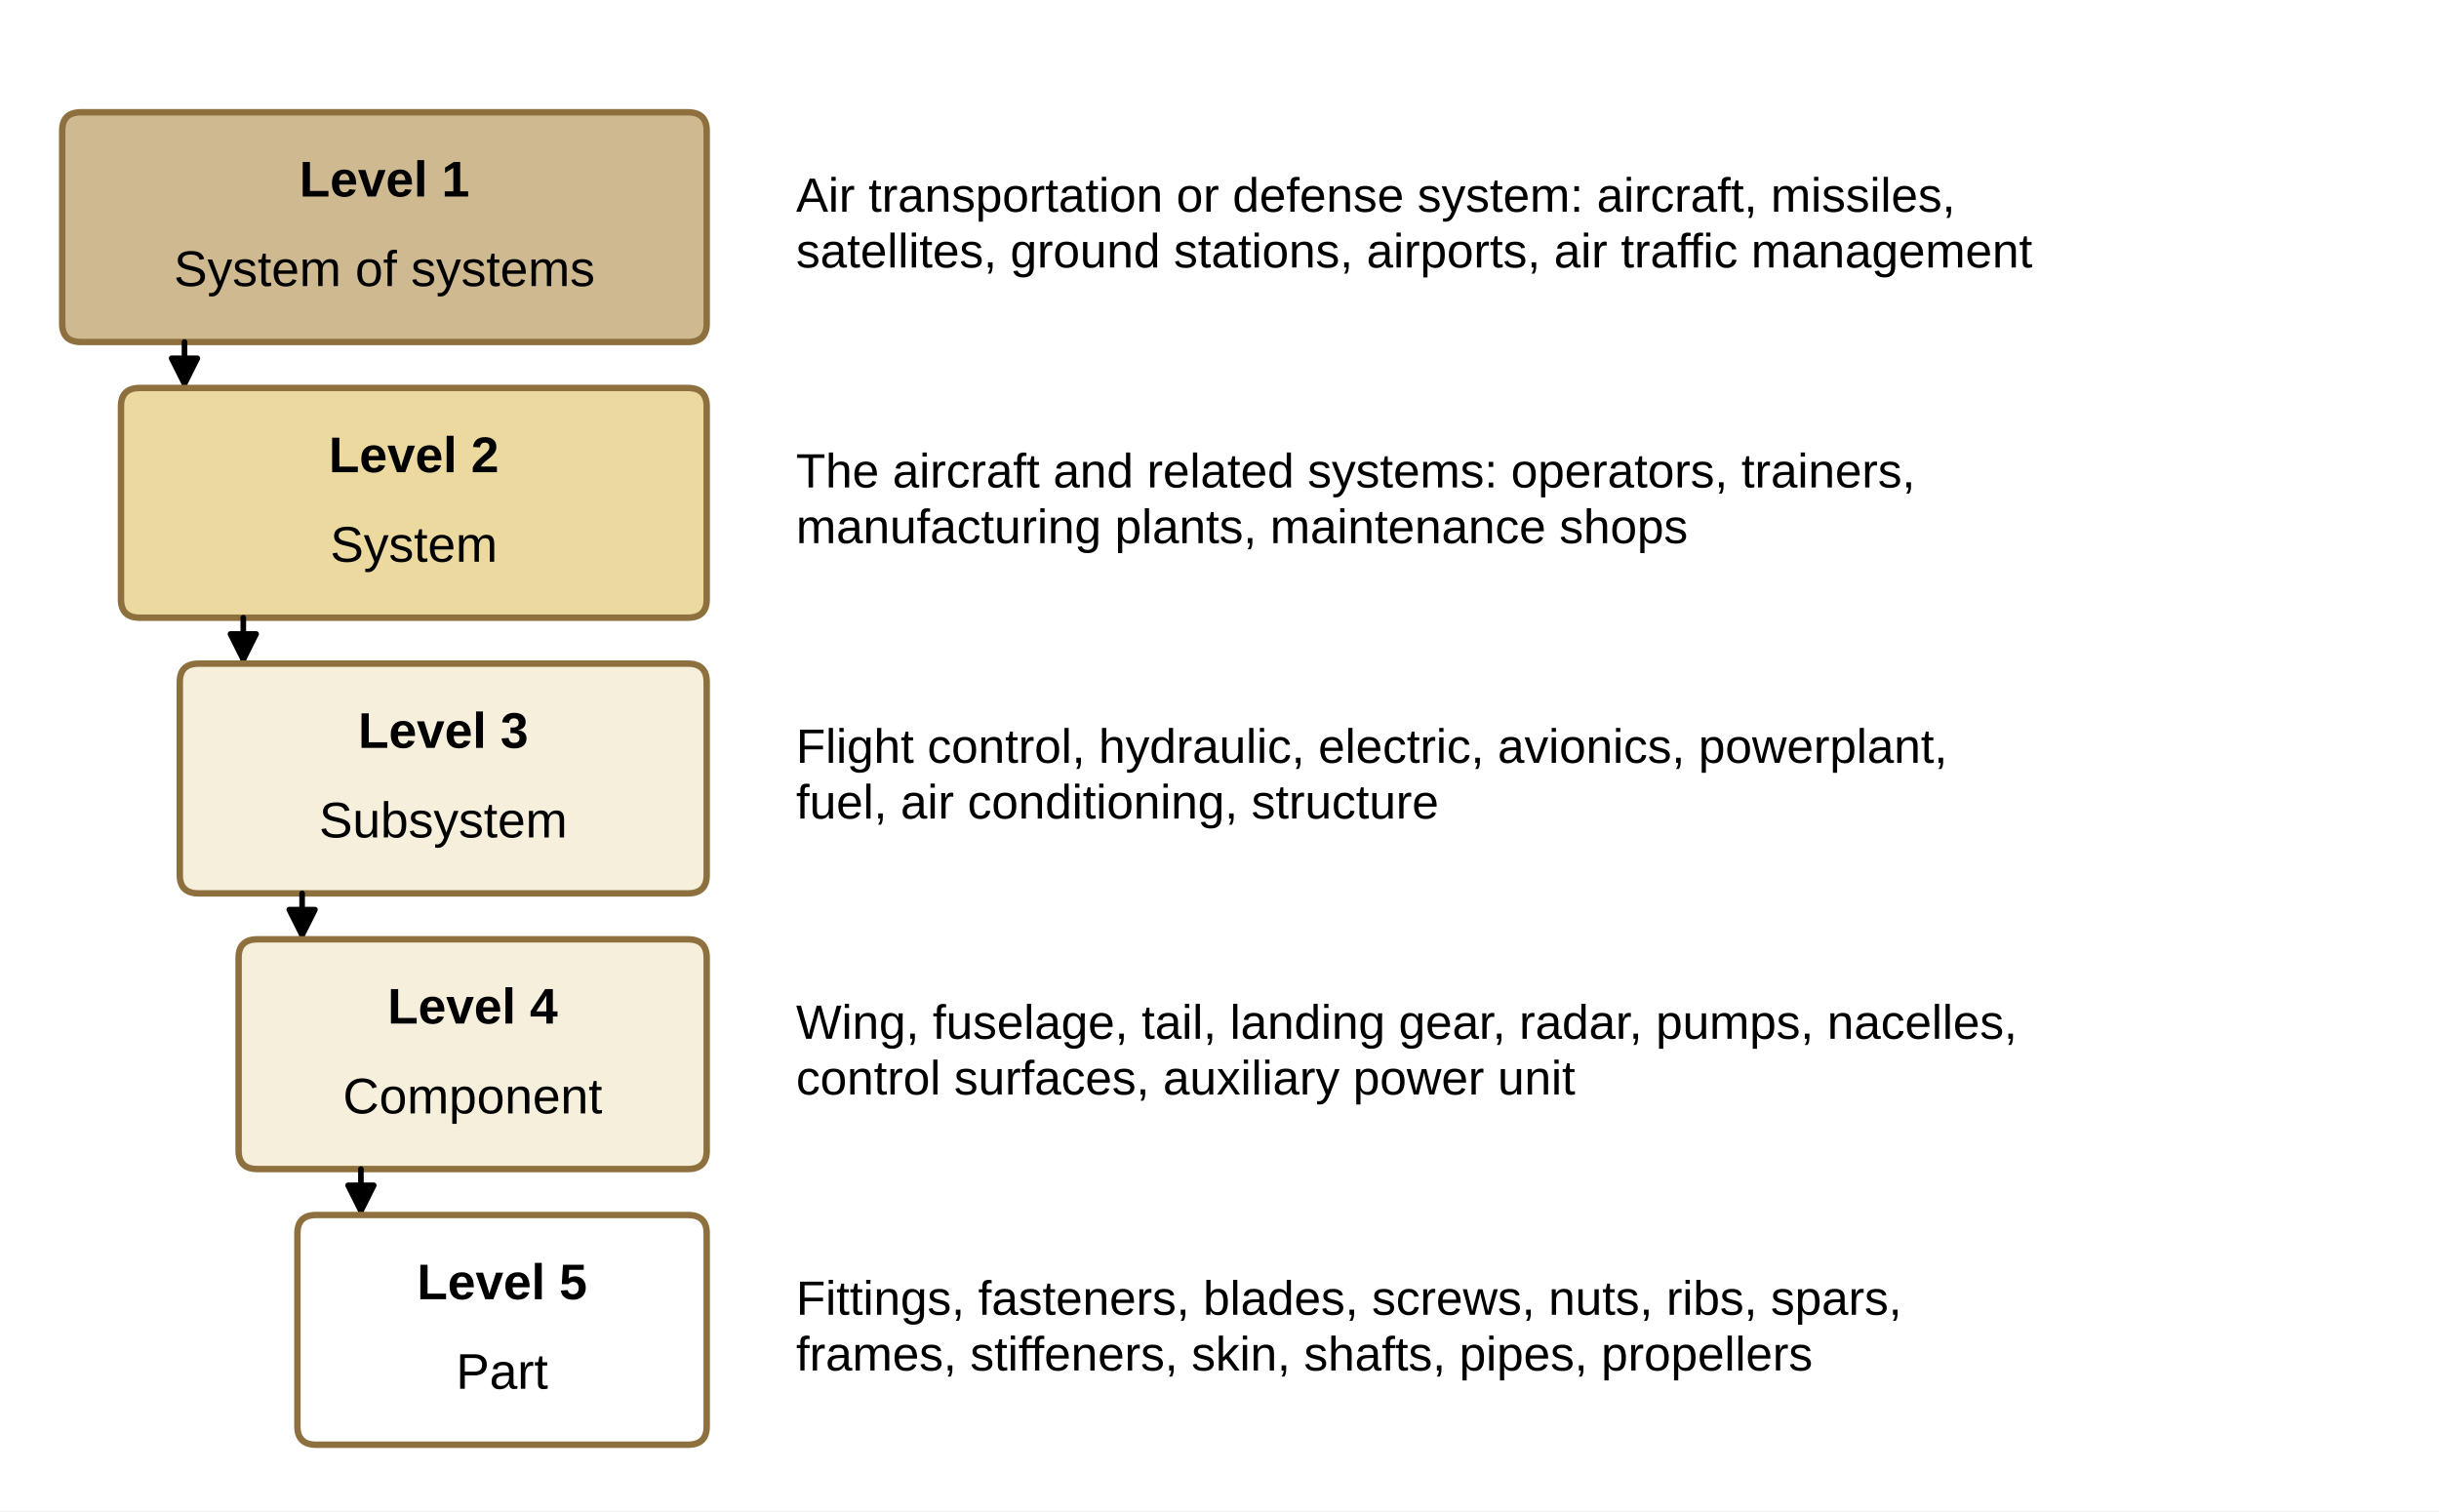
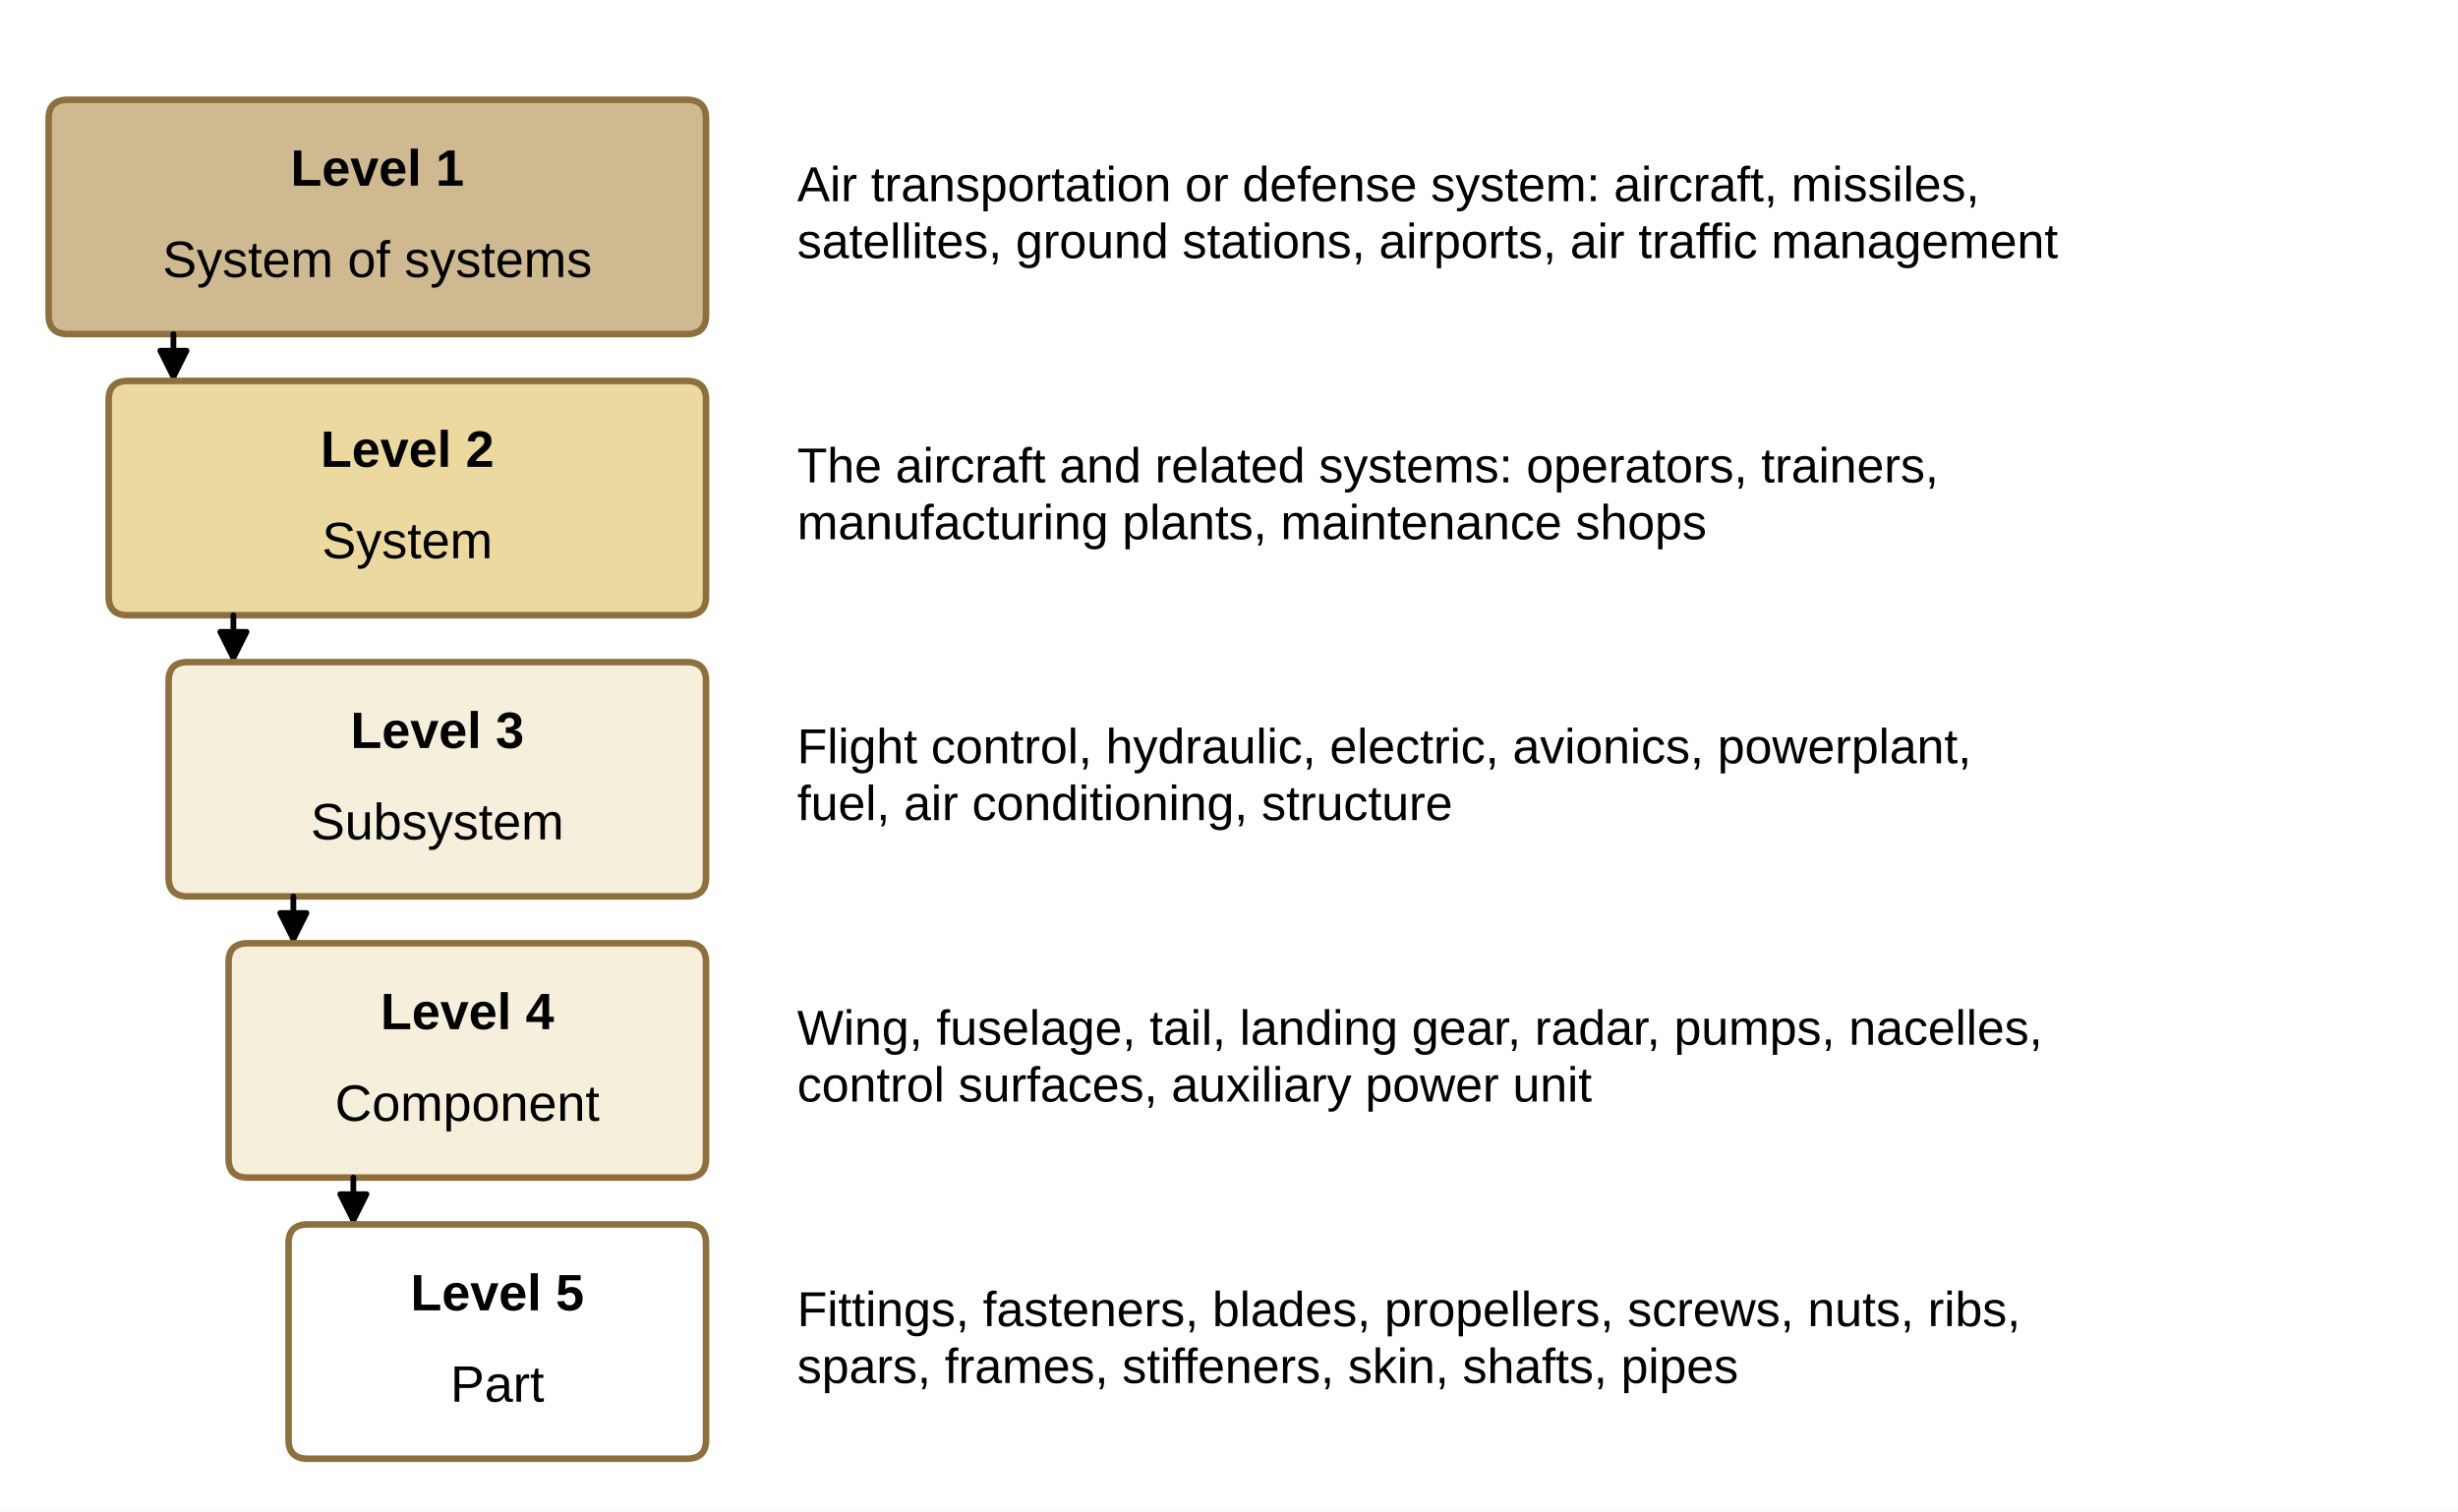
- <svg xmlns="http://www.w3.org/2000/svg" width="607.5pt" height="376.416pt" viewBox="0 0 607.5 376.416" version="1.1">
+ <svg xmlns="http://www.w3.org/2000/svg" width="600.3pt" height="369.216pt" viewBox="0 0 600.3 369.216" version="1.1">
  <defs>
    <style type="text/css">*{stroke-linejoin: round; stroke-linecap: butt}</style>
  </defs>
  <g id="figure_1">
    <g id="patch_1">
-       <path d="M 0 376.416  L 607.5 376.416  L 607.5 0  L 0 0  z " style="fill: #ffffff" />
+       <path d="M 0 369.216  L 600.3 369.216  L 600.3 0  L 0 0  z " style="fill: #ffffff" />
    </g>
    <g id="axes_1">
      <g id="patch_2">
-         <path d="M 20.174 85.197  L 171.337 85.197  Q 176.024 85.197 176.024 80.619  L 176.024 32.547  Q 176.024 27.969 171.337 27.969  L 20.174 27.969  Q 15.487 27.969 15.487 32.547  L 15.487 80.619  Q 15.487 85.197 20.174 85.197  z " clip-path="url(#pb30a797ccb)" style="fill: #cfb991; stroke: #8e6f3e; stroke-width: 1.6; stroke-linejoin: miter" />
+         <path d="M 16.574 81.597  L 167.737 81.597  Q 172.424 81.597 172.424 77.019  L 172.424 28.947  Q 172.424 24.369 167.737 24.369  L 16.574 24.369  Q 11.887 24.369 11.887 28.947  L 11.887 77.019  Q 11.887 81.597 16.574 81.597  z " clip-path="url(#p3387a23b61)" style="fill: #cfb991; stroke: #8e6f3e; stroke-width: 1.6; stroke-linejoin: miter" />
      </g>
      <g id="patch_3">
-         <path d="M 45.954 85.197  Q 45.954 91.206 45.954 95.65  " clip-path="url(#pb30a797ccb)" style="fill: none; stroke: #000000; stroke-width: 1.4; stroke-linecap: round" />
-         <path d="M 49.154 89.25  L 45.954 95.65  L 42.754 89.25  z " clip-path="url(#pb30a797ccb)" style="stroke: #000000; stroke-width: 1.4; stroke-linecap: round" />
+         <path d="M 42.354 81.597  Q 42.354 87.606 42.354 92.05  " clip-path="url(#p3387a23b61)" style="fill: none; stroke: #000000; stroke-width: 1.4; stroke-linecap: round" />
+         <path d="M 45.554 85.65  L 42.354 92.05  L 39.154 85.65  z " clip-path="url(#p3387a23b61)" style="stroke: #000000; stroke-width: 1.4; stroke-linecap: round" />
      </g>
      <g id="patch_4">
-         <path d="M 34.822 153.871  L 171.337 153.871  Q 176.024 153.871 176.024 149.293  L 176.024 101.221  Q 176.024 96.643 171.337 96.643  L 34.822 96.643  Q 30.135 96.643 30.135 101.221  L 30.135 149.293  Q 30.135 153.871 34.822 153.871  z " clip-path="url(#pb30a797ccb)" style="fill: #ebd99f; stroke: #8e6f3e; stroke-width: 1.6; stroke-linejoin: miter" />
+         <path d="M 31.222 150.271  L 167.737 150.271  Q 172.424 150.271 172.424 145.693  L 172.424 97.621  Q 172.424 93.043 167.737 93.043  L 31.222 93.043  Q 26.535 93.043 26.535 97.621  L 26.535 145.693  Q 26.535 150.271 31.222 150.271  z " clip-path="url(#p3387a23b61)" style="fill: #ebd99f; stroke: #8e6f3e; stroke-width: 1.6; stroke-linejoin: miter" />
      </g>
      <g id="patch_5">
-         <path d="M 60.602 153.871  Q 60.602 159.88 60.602 164.324  " clip-path="url(#pb30a797ccb)" style="fill: none; stroke: #000000; stroke-width: 1.4; stroke-linecap: round" />
-         <path d="M 63.801 157.924  L 60.602 164.324  L 57.401 157.924  z " clip-path="url(#pb30a797ccb)" style="stroke: #000000; stroke-width: 1.4; stroke-linecap: round" />
+         <path d="M 57.002 150.271  Q 57.002 156.28 57.002 160.724  " clip-path="url(#p3387a23b61)" style="fill: none; stroke: #000000; stroke-width: 1.4; stroke-linecap: round" />
+         <path d="M 60.202 154.324  L 57.002 160.724  L 53.801 154.324  z " clip-path="url(#p3387a23b61)" style="stroke: #000000; stroke-width: 1.4; stroke-linecap: round" />
      </g>
      <g id="patch_6">
-         <path d="M 49.469 222.545  L 171.337 222.545  Q 176.024 222.545 176.024 217.967  L 176.024 169.895  Q 176.024 165.317 171.337 165.317  L 49.469 165.317  Q 44.782 165.317 44.782 169.895  L 44.782 217.967  Q 44.782 222.545 49.469 222.545  z " clip-path="url(#pb30a797ccb)" style="fill: #f5efdc; stroke: #8e6f3e; stroke-width: 1.6; stroke-linejoin: miter" />
+         <path d="M 45.869 218.945  L 167.737 218.945  Q 172.424 218.945 172.424 214.367  L 172.424 166.295  Q 172.424 161.717 167.737 161.717  L 45.869 161.717  Q 41.182 161.717 41.182 166.295  L 41.182 214.367  Q 41.182 218.945 45.869 218.945  z " clip-path="url(#p3387a23b61)" style="fill: #f5efdc; stroke: #8e6f3e; stroke-width: 1.6; stroke-linejoin: miter" />
      </g>
      <g id="patch_7">
-         <path d="M 75.249 222.545  Q 75.249 228.554 75.249 232.998  " clip-path="url(#pb30a797ccb)" style="fill: none; stroke: #000000; stroke-width: 1.4; stroke-linecap: round" />
-         <path d="M 78.449 226.598  L 75.249 232.998  L 72.049 226.598  z " clip-path="url(#pb30a797ccb)" style="stroke: #000000; stroke-width: 1.4; stroke-linecap: round" />
+         <path d="M 71.649 218.945  Q 71.649 224.954 71.649 229.398  " clip-path="url(#p3387a23b61)" style="fill: none; stroke: #000000; stroke-width: 1.4; stroke-linecap: round" />
+         <path d="M 74.849 222.998  L 71.649 229.398  L 68.449 222.998  z " clip-path="url(#p3387a23b61)" style="stroke: #000000; stroke-width: 1.4; stroke-linecap: round" />
      </g>
      <g id="patch_8">
-         <path d="M 64.117 291.219  L 171.337 291.219  Q 176.024 291.219 176.024 286.641  L 176.024 238.569  Q 176.024 233.991 171.337 233.991  L 64.117 233.991  Q 59.43 233.991 59.43 238.569  L 59.43 286.641  Q 59.43 291.219 64.117 291.219  z " clip-path="url(#pb30a797ccb)" style="fill: #f5efdc; stroke: #8e6f3e; stroke-width: 1.6; stroke-linejoin: miter" />
+         <path d="M 60.517 287.619  L 167.737 287.619  Q 172.424 287.619 172.424 283.041  L 172.424 234.969  Q 172.424 230.391 167.737 230.391  L 60.517 230.391  Q 55.83 230.391 55.83 234.969  L 55.83 283.041  Q 55.83 287.619 60.517 287.619  z " clip-path="url(#p3387a23b61)" style="fill: #f5efdc; stroke: #8e6f3e; stroke-width: 1.6; stroke-linejoin: miter" />
      </g>
      <g id="patch_9">
-         <path d="M 89.897 291.219  Q 89.897 297.228 89.897 301.672  " clip-path="url(#pb30a797ccb)" style="fill: none; stroke: #000000; stroke-width: 1.4; stroke-linecap: round" />
-         <path d="M 93.097 295.272  L 89.897 301.672  L 86.697 295.272  z " clip-path="url(#pb30a797ccb)" style="stroke: #000000; stroke-width: 1.4; stroke-linecap: round" />
+         <path d="M 86.296 287.619  Q 86.296 293.628 86.296 298.072  " clip-path="url(#p3387a23b61)" style="fill: none; stroke: #000000; stroke-width: 1.4; stroke-linecap: round" />
+         <path d="M 89.496 291.672  L 86.296 298.072  L 83.097 291.672  z " clip-path="url(#p3387a23b61)" style="stroke: #000000; stroke-width: 1.4; stroke-linecap: round" />
      </g>
      <g id="patch_10">
-         <path d="M 78.764 359.893  L 171.337 359.893  Q 176.024 359.893 176.024 355.315  L 176.024 307.243  Q 176.024 302.665 171.337 302.665  L 78.764 302.665  Q 74.077 302.665 74.077 307.243  L 74.077 355.315  Q 74.077 359.893 78.764 359.893  z " clip-path="url(#pb30a797ccb)" style="fill: #ffffff; stroke: #8e6f3e; stroke-width: 1.6; stroke-linejoin: miter" />
+         <path d="M 75.164 356.293  L 167.737 356.293  Q 172.424 356.293 172.424 351.715  L 172.424 303.643  Q 172.424 299.065 167.737 299.065  L 75.164 299.065  Q 70.477 299.065 70.477 303.643  L 70.477 351.715  Q 70.477 356.293 75.164 356.293  z " clip-path="url(#p3387a23b61)" style="fill: #ffffff; stroke: #8e6f3e; stroke-width: 1.6; stroke-linejoin: miter" />
      </g>
      <g id="text_1">
-         <text style="font-weight: 700; font-size: 12.5px; font-family: 'Arial', 'DejaVu Sans', sans-serif; text-anchor: middle" x="95.755" y="48.95" transform="rotate(-0 95.7555 48.94955)">Level 1</text>
+         <text style="font-weight: 700; font-size: 12.5px; font-family: 'Arial', 'Helvetica', 'DejaVu Sans', sans-serif; text-anchor: middle" x="92.156" y="45.35" transform="rotate(-0 92.1555 45.34955)">Level 1</text>
      </g>
      <g id="text_2">
-         <text style="font-size: 12.5px; font-family: 'Arial', 'DejaVu Sans', sans-serif; text-anchor: middle" x="95.755" y="71.263" transform="rotate(-0 95.7555 71.26276)">System of systems</text>
+         <text style="font-size: 12.5px; font-family: 'Arial', 'Helvetica', 'DejaVu Sans', sans-serif; text-anchor: middle" x="92.156" y="67.663" transform="rotate(-0 92.1555 67.66276)">System of systems</text>
      </g>
      <g id="text_3">
-         <text style="font-size: 12px; font-family: 'Arial', 'DejaVu Sans', sans-serif" transform="translate(198.288 52.74674)">Air transportation or defense system: aircraft, missiles,</text>
-         <text style="font-size: 12px; font-family: 'Arial', 'DejaVu Sans', sans-serif" transform="translate(198.288 66.62868)">satellites, ground stations, airports, air traffic management</text>
+         <text style="font-size: 12px; font-family: 'Arial', 'Helvetica', 'DejaVu Sans', sans-serif" transform="translate(194.688 49.14674)">Air transportation or defense system: aircraft, missiles,</text>
+         <text style="font-size: 12px; font-family: 'Arial', 'Helvetica', 'DejaVu Sans', sans-serif" transform="translate(194.688 63.02868)">satellites, ground stations, airports, air traffic management</text>
      </g>
      <g id="text_4">
-         <text style="font-weight: 700; font-size: 12.5px; font-family: 'Arial', 'DejaVu Sans', sans-serif; text-anchor: middle" x="103.079" y="117.624" transform="rotate(-0 103.0793 117.6236)">Level 2</text>
+         <text style="font-weight: 700; font-size: 12.5px; font-family: 'Arial', 'Helvetica', 'DejaVu Sans', sans-serif; text-anchor: middle" x="99.479" y="114.024" transform="rotate(-0 99.47925 114.0236)">Level 2</text>
      </g>
      <g id="text_5">
-         <text style="font-size: 12.5px; font-family: 'Arial', 'DejaVu Sans', sans-serif; text-anchor: middle" x="103.079" y="139.937" transform="rotate(-0 103.0793 139.9368)">System</text>
+         <text style="font-size: 12.5px; font-family: 'Arial', 'Helvetica', 'DejaVu Sans', sans-serif; text-anchor: middle" x="99.479" y="136.337" transform="rotate(-0 99.47925 136.3368)">System</text>
      </g>
      <g id="text_6">
-         <text style="font-size: 12px; font-family: 'Arial', 'DejaVu Sans', sans-serif" transform="translate(198.288 121.4208)">The aircraft and related systems: operators, trainers,</text>
-         <text style="font-size: 12px; font-family: 'Arial', 'DejaVu Sans', sans-serif" transform="translate(198.288 135.3027)">manufacturing plants, maintenance shops</text>
+         <text style="font-size: 12px; font-family: 'Arial', 'Helvetica', 'DejaVu Sans', sans-serif" transform="translate(194.688 117.8208)">The aircraft and related systems: operators, trainers,</text>
+         <text style="font-size: 12px; font-family: 'Arial', 'Helvetica', 'DejaVu Sans', sans-serif" transform="translate(194.688 131.7027)">manufacturing plants, maintenance shops</text>
      </g>
      <g id="text_7">
-         <text style="font-weight: 700; font-size: 12.5px; font-family: 'Arial', 'DejaVu Sans', sans-serif; text-anchor: middle" x="110.403" y="186.298" transform="rotate(-0 110.403 186.2977)">Level 3</text>
+         <text style="font-weight: 700; font-size: 12.5px; font-family: 'Arial', 'Helvetica', 'DejaVu Sans', sans-serif; text-anchor: middle" x="106.803" y="182.698" transform="rotate(-0 106.803 182.6977)">Level 3</text>
      </g>
      <g id="text_8">
-         <text style="font-size: 12.5px; font-family: 'Arial', 'DejaVu Sans', sans-serif; text-anchor: middle" x="110.403" y="208.611" transform="rotate(-0 110.403 208.6109)">Subsystem</text>
+         <text style="font-size: 12.5px; font-family: 'Arial', 'Helvetica', 'DejaVu Sans', sans-serif; text-anchor: middle" x="106.803" y="205.011" transform="rotate(-0 106.803 205.0109)">Subsystem</text>
      </g>
      <g id="text_9">
-         <text style="font-size: 12px; font-family: 'Arial', 'DejaVu Sans', sans-serif" transform="translate(198.288 190.0217)">Flight control, hydraulic, electric, avionics, powerplant,</text>
-         <text style="font-size: 12px; font-family: 'Arial', 'DejaVu Sans', sans-serif" transform="translate(198.288 203.9037)">fuel, air conditioning, structure</text>
+         <text style="font-size: 12px; font-family: 'Arial', 'Helvetica', 'DejaVu Sans', sans-serif" transform="translate(194.688 186.4217)">Flight control, hydraulic, electric, avionics, powerplant,</text>
+         <text style="font-size: 12px; font-family: 'Arial', 'Helvetica', 'DejaVu Sans', sans-serif" transform="translate(194.688 200.3037)">fuel, air conditioning, structure</text>
      </g>
      <g id="text_10">
-         <text style="font-weight: 700; font-size: 12.5px; font-family: 'Arial', 'DejaVu Sans', sans-serif; text-anchor: middle" x="117.727" y="254.972" transform="rotate(-0 117.7267 254.9717)">Level 4</text>
+         <text style="font-weight: 700; font-size: 12.5px; font-family: 'Arial', 'Helvetica', 'DejaVu Sans', sans-serif; text-anchor: middle" x="114.127" y="251.372" transform="rotate(-0 114.1268 251.3717)">Level 4</text>
      </g>
      <g id="text_11">
-         <text style="font-size: 12.5px; font-family: 'Arial', 'DejaVu Sans', sans-serif; text-anchor: middle" x="117.727" y="277.358" transform="rotate(-0 117.7267 277.3582)">Component</text>
+         <text style="font-size: 12.5px; font-family: 'Arial', 'Helvetica', 'DejaVu Sans', sans-serif; text-anchor: middle" x="114.127" y="273.758" transform="rotate(-0 114.1268 273.7582)">Component</text>
      </g>
      <g id="text_12">
-         <text style="font-size: 12px; font-family: 'Arial', 'DejaVu Sans', sans-serif" transform="translate(198.288 258.7689)">Wing, fuselage, tail, landing gear, radar, pumps, nacelles,</text>
-         <text style="font-size: 12px; font-family: 'Arial', 'DejaVu Sans', sans-serif" transform="translate(198.288 272.6509)">control surfaces, auxiliary power unit</text>
+         <text style="font-size: 12px; font-family: 'Arial', 'Helvetica', 'DejaVu Sans', sans-serif" transform="translate(194.688 255.1689)">Wing, fuselage, tail, landing gear, radar, pumps, nacelles,</text>
+         <text style="font-size: 12px; font-family: 'Arial', 'Helvetica', 'DejaVu Sans', sans-serif" transform="translate(194.688 269.0509)">control surfaces, auxiliary power unit</text>
      </g>
      <g id="text_13">
-         <text style="font-weight: 700; font-size: 12.5px; font-family: 'Arial', 'DejaVu Sans', sans-serif; text-anchor: middle" x="125.05" y="323.646" transform="rotate(-0 125.0505 323.6458)">Level 5</text>
+         <text style="font-weight: 700; font-size: 12.5px; font-family: 'Arial', 'Helvetica', 'DejaVu Sans', sans-serif; text-anchor: middle" x="121.451" y="320.046" transform="rotate(-0 121.4505 320.0458)">Level 5</text>
      </g>
      <g id="text_14">
-         <text style="font-size: 12.5px; font-family: 'Arial', 'DejaVu Sans', sans-serif; text-anchor: middle" x="125.05" y="345.956" transform="rotate(-0 125.0505 345.9561)">Part</text>
+         <text style="font-size: 12.5px; font-family: 'Arial', 'Helvetica', 'DejaVu Sans', sans-serif; text-anchor: middle" x="121.451" y="342.356" transform="rotate(-0 121.4505 342.3561)">Part</text>
      </g>
      <g id="text_15">
-         <text style="font-size: 12px; font-family: 'Arial', 'DejaVu Sans', sans-serif" transform="translate(198.288 327.5133)">Fittings, fasteners, blades, screws, nuts, ribs, spars,</text>
-         <text style="font-size: 12px; font-family: 'Arial', 'DejaVu Sans', sans-serif" transform="translate(198.288 341.3952)">frames, stiffeners, skin, shafts, pipes, propellers</text>
+         <text style="font-size: 12px; font-family: 'Arial', 'Helvetica', 'DejaVu Sans', sans-serif" transform="translate(194.688 323.9133)">Fittings, fasteners, blades, propellers, screws, nuts, ribs,</text>
+         <text style="font-size: 12px; font-family: 'Arial', 'Helvetica', 'DejaVu Sans', sans-serif" transform="translate(194.688 337.7952)">spars, frames, stiffeners, skin, shafts, pipes</text>
      </g>
    </g>
  </g>
  <defs>
-     <clipPath id="pb30a797ccb">
-       <rect x="10.8" y="10.8" width="585.9" height="354.816" />
+     <clipPath id="p3387a23b61">
+       <rect x="7.2" y="7.2" width="585.9" height="354.816" />
    </clipPath>
  </defs>
</svg>
